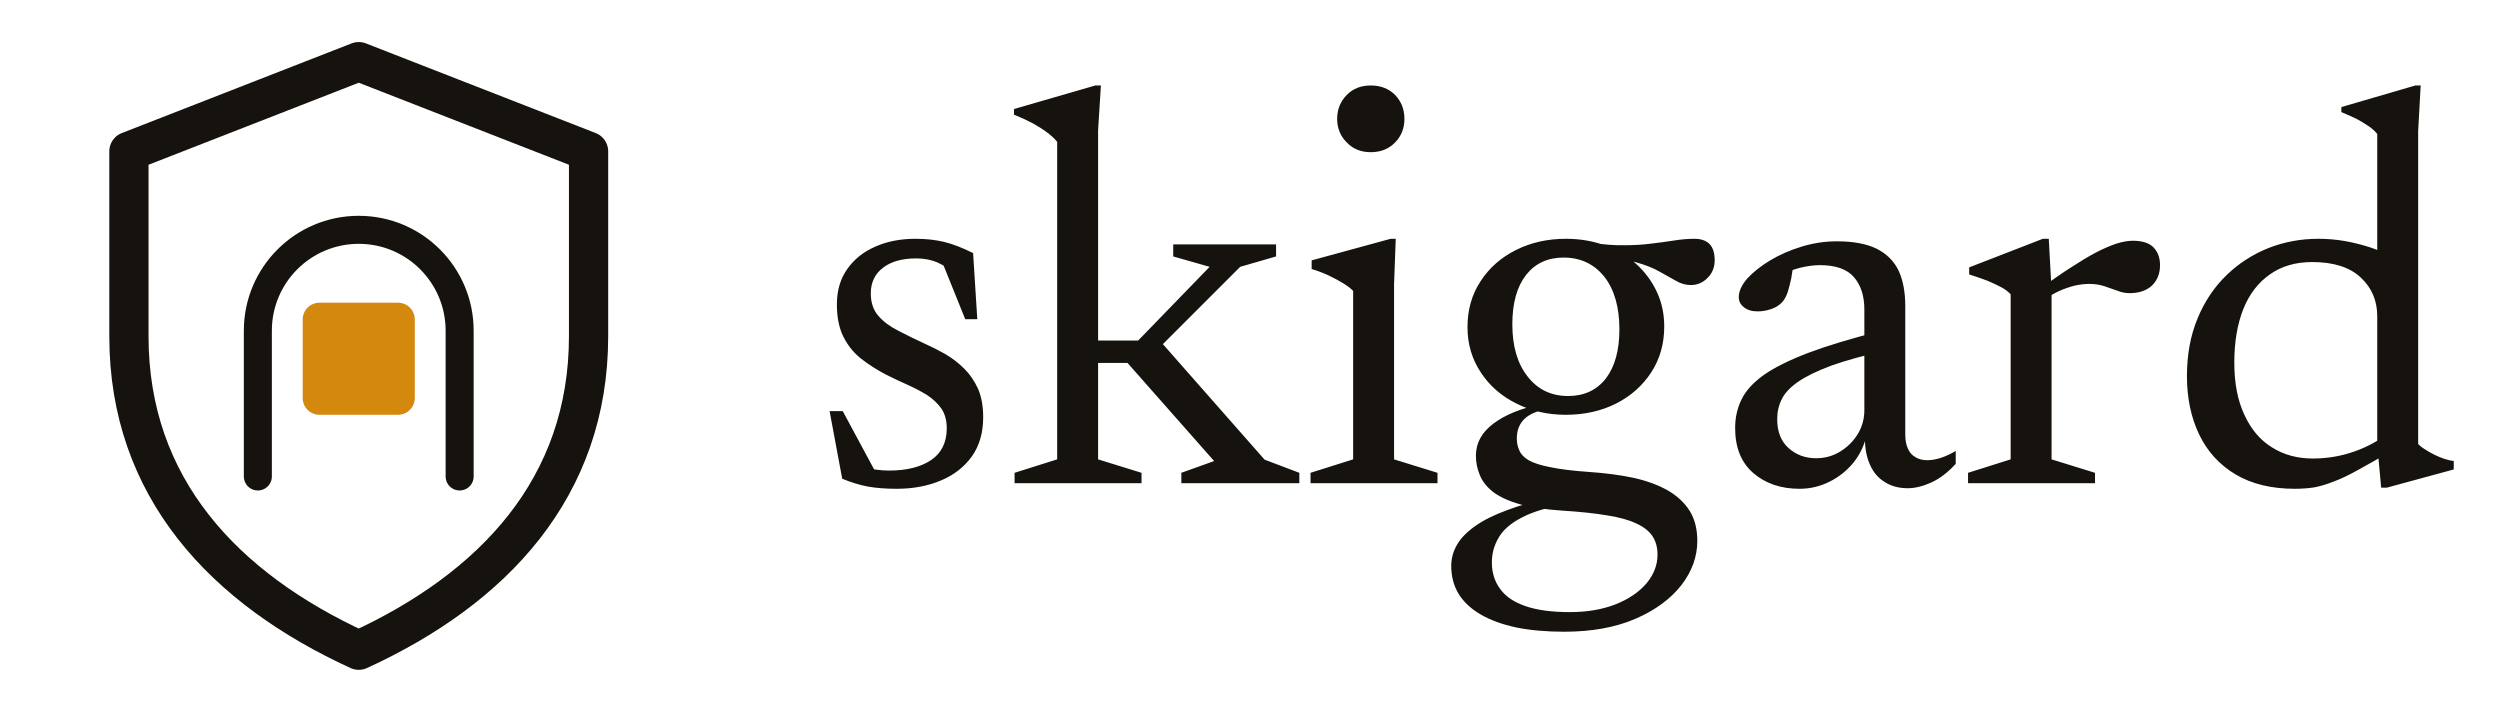
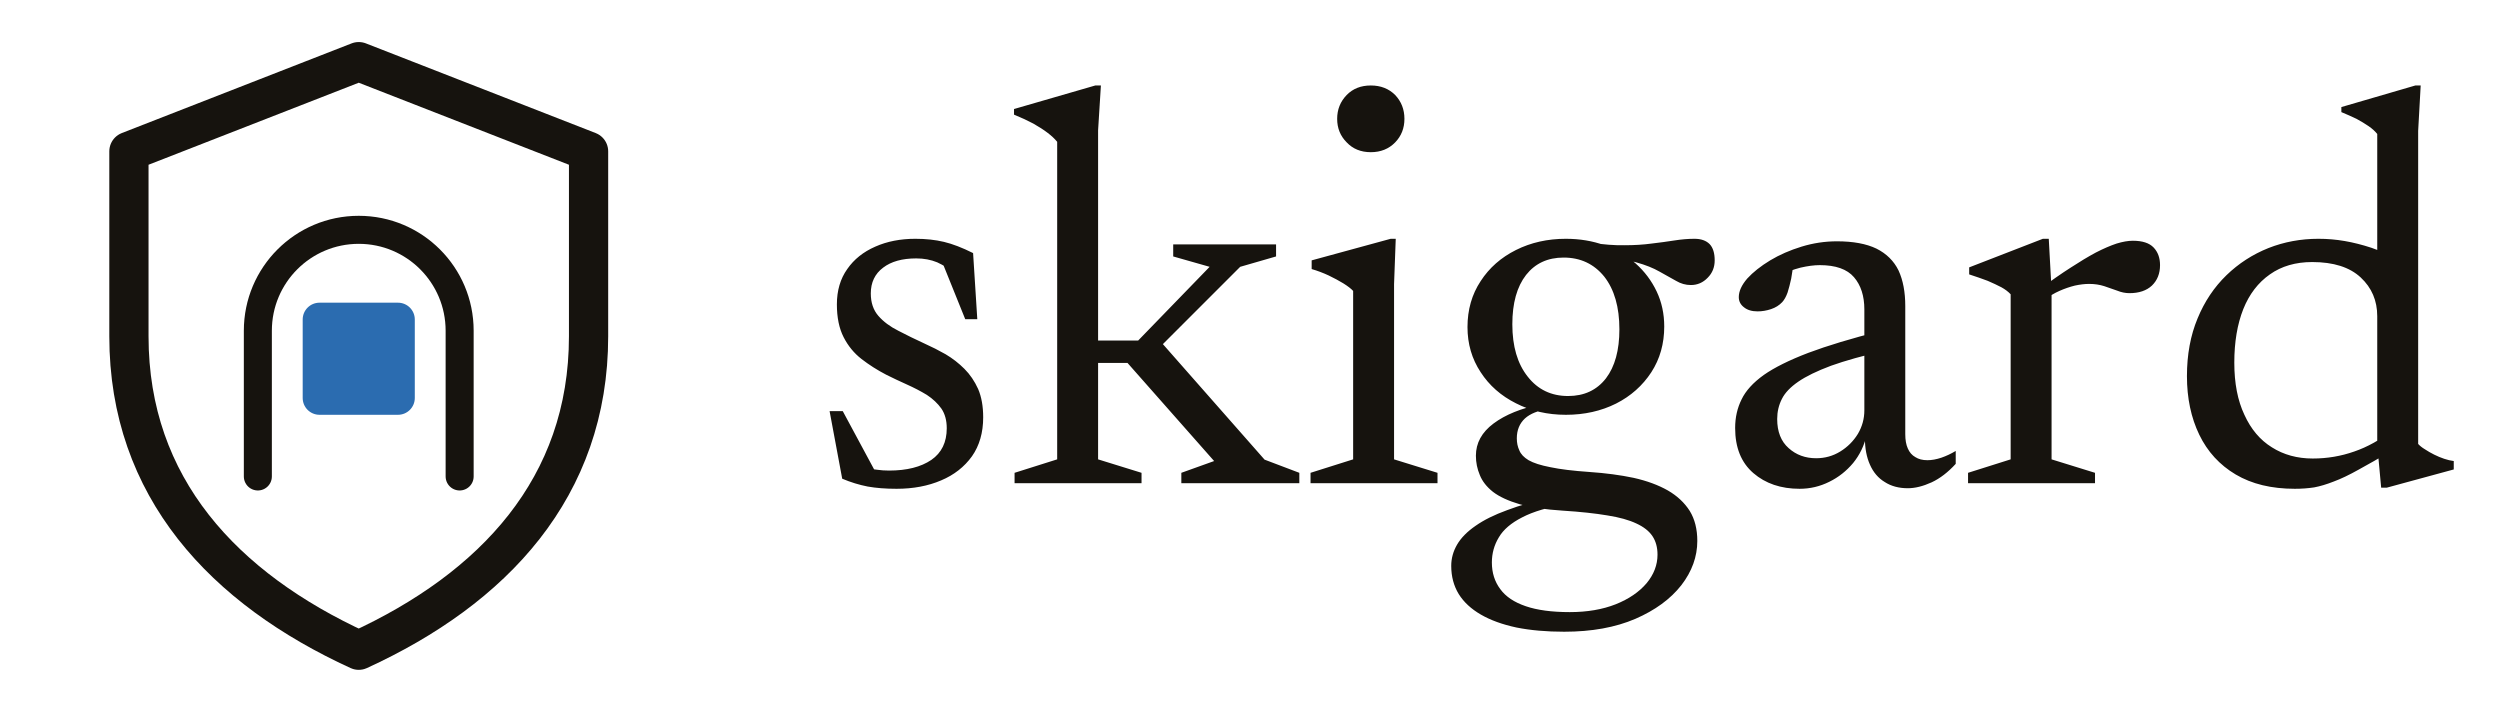
<svg xmlns="http://www.w3.org/2000/svg" viewBox="0 0 892 256" role="img" aria-labelledby="t">
  <g>
    <path d="M128 22 L210 54 V120 C210 174 176 210 128 232 C80 210 46 174 46 120 V54 Z" fill="none" stroke="#16130E" stroke-width="14" stroke-linejoin="round" />
    <path d="M92 170 V118 A36 36 0 0 1 164 118 V170" fill="none" stroke="#16130E" stroke-width="10" stroke-linecap="round" />
-     <rect x="108" y="108" width="40" height="40" rx="6" fill="#D4880E" />
+     <rect x="108" y="108" width="40" height="40" rx="6" fill="#2B6CB0" />
  </g>
  <path transform="translate(288.5 172.4)" fill="#16130E" d="M38.1-87.2L38.1-87.2Q43.7-87.2 48.3-86.1Q52.9-85 58.7-82.1L58.7-82.1L60.2-58.5L55.9-58.5L46.1-82.8L52.9-74.4Q49.2-77.3 45.9-78.8Q42.5-80.2 38.4-80.2L38.4-80.2Q30.9-80.2 26.6-76.9Q22.2-73.6 22.2-67.7L22.2-67.7Q22.2-62.8 24.9-59.7Q27.6-56.6 32-54.4Q36.4-52.1 41.4-49.8L41.4-49.8Q45.2-48.1 48.9-46.0Q52.6-43.8 55.6-40.8Q58.6-37.8 60.5-33.6Q62.3-29.4 62.3-23.5L62.3-23.5Q62.3-15.3 58.3-9.6Q54.2-3.9 47.3-1.0Q40.3 2 31.4 2L31.4 2Q25.6 2 21.1 1.2Q16.5 0.3 12-1.6L12-1.6L7.5-25.7L12.2-25.7L25.6-0.8L13.4-8.6Q17.2-6.8 19.8-5.9Q22.3-5 24.4-4.8Q26.5-4.5 28.7-4.5L28.7-4.5Q38.2-4.5 43.8-8.3Q49.3-12.1 49.3-19.6L49.3-19.6Q49.3-23.8 47.4-26.6Q45.4-29.4 42.2-31.5Q38.9-33.5 35.1-35.2Q31.3-36.9 27.7-38.7L27.7-38.7Q22.9-41.2 18.9-44.3Q14.9-47.4 12.5-52.1Q10.1-56.8 10.1-63.8L10.1-63.8Q10.1-71.2 13.8-76.4Q17.4-81.6 23.8-84.4Q30.1-87.2 38.1-87.2ZM154-77.2L123.7-46.9L125.2-51L162.7-8.4L175.1-3.7L175.1 0L133 0L133-3.7L144.7-7.9L113.8-42.9L100.6-42.9L100.6-50.9L117.6-50.9L143.1-77.2L130.1-80.9L130.1-85.2L166.8-85.2L166.8-80.9L154-77.2ZM103.3-125.9L103.3-8.5L118.8-3.7L118.8 0L73.5 0L73.5-3.7L88.7-8.5L88.7-121.8Q87.4-123.4 85.3-125Q83.2-126.6 80.2-128.3Q77.2-129.9 73.3-131.5L73.3-131.5L73.3-133.5L102.3-141.9L104.3-141.9L103.3-125.9ZM200.6-118.1L200.6-118.1Q195.3-118.1 192.0-121.6Q188.6-125 188.6-130L188.6-130Q188.6-135 192.0-138.5Q195.3-141.9 200.6-141.9L200.6-141.9Q205.9-141.9 209.3-138.5Q212.6-135 212.6-130L212.6-130Q212.6-125 209.3-121.6Q205.9-118.1 200.6-118.1ZM207.7-87.2L209.5-87.2L208.9-71L208.9-8.5L224.4-3.7L224.4 0L179.1 0L179.1-3.7L194.3-8.5L194.3-68.6Q193.2-69.8 190.8-71.3Q188.5-72.7 185.6-74.1Q182.6-75.5 179.5-76.4L179.5-76.4L179.5-79.5L207.7-87.2ZM269.6 53L269.6 53Q260.1 53 252.6 51.5Q245.1 49.9 239.9 46.9Q234.7 43.9 232 39.6Q229.3 35.2 229.3 29.5L229.3 29.5Q229.3 25.5 231.4 21.9Q233.5 18.3 238.0 15.2Q242.4 12.1 249.3 9.6Q256.1 7 265.7 5L265.7 5L270.8 5L270.8 7.4Q260.5 9.1 254.6 12.2Q248.7 15.2 246.3 19.3Q243.8 23.4 243.8 28.3L243.8 28.3Q243.8 33.8 246.8 37.8Q249.7 41.8 255.9 43.9Q262 46 271.6 46L271.6 46Q280.9 46 288.0 43.2Q295 40.4 299.0 35.7Q302.9 31 302.9 25.5L302.9 25.5Q302.9 21.6 301.1 18.9Q299.3 16.2 295.4 14.4Q291.4 12.5 285.0 11.5Q278.5 10.4 269.1 9.8L269.1 9.8Q259.7 9.2 253.7 7.5Q247.6 5.7 244.2 3.1Q240.8 0.4 239.5-2.9Q238.1-6.2 238.1-9.8L238.1-9.8Q238.1-16.6 244.4-21.3Q250.7-26 261.4-28.2L261.4-28.2L263.9-26.4Q258.5-25.7 255.6-23.1Q252.7-20.4 252.7-16L252.7-16Q252.7-13.6 253.6-11.7Q254.4-9.7 256.9-8.2Q259.5-6.7 264.7-5.7Q269.9-4.6 278.6-4L278.6-4Q287.3-3.4 294.4-1.9Q301.5-0.3 306.6 2.6Q311.6 5.5 314.4 9.9Q317.1 14.3 317.1 20.6L317.1 20.6Q317.1 29 311.4 36.4Q305.6 43.8 295.0 48.4Q284.3 53 269.6 53ZM270.2-24.4L270.2-24.4Q260.4-24.4 252.4-28.5Q244.4-32.5 239.8-39.6Q235.1-46.7 235.1-55.7L235.1-55.7Q235.1-65 239.8-72.1Q244.4-79.2 252.4-83.2Q260.4-87.2 270.2-87.2L270.2-87.2Q277.6-87.2 284.0-84.9Q290.3-82.6 295.1-78.4Q299.9-74.1 302.6-68.4Q305.3-62.7 305.3-55.9L305.3-55.9Q305.3-46.7 300.7-39.6Q296-32.4 288.1-28.4Q280.1-24.4 270.2-24.4ZM271-31.1L271-31.1Q279.6-31.1 284.5-37.4Q289.3-43.7 289.3-54.9L289.3-54.9Q289.3-66.8 283.9-73.7Q278.4-80.5 269.4-80.5L269.4-80.5Q260.9-80.5 256-74.3Q251.1-68 251.1-56.7L251.1-56.7Q251.1-44.9 256.6-38Q262-31.1 271-31.1ZM282.5-80.1L282.5-80.1L279.3-85.8Q285.8-84.8 291.1-84.9Q296.4-84.9 300.8-85.5Q305.1-86 308.9-86.6Q312.7-87.2 316.1-87.2L316.1-87.2Q319.6-87.2 321.5-85.3Q323.3-83.4 323.3-79.5L323.3-79.5Q323.3-75.8 320.8-73.3Q318.3-70.7 314.8-70.7L314.8-70.7Q312-70.7 309.5-72.2Q306.9-73.6 303.6-75.5Q300.3-77.4 295.3-78.8Q290.2-80.2 282.5-80.1ZM382.5-54.3L382.5-54.3L384.1-47.3Q372.3-44.6 364.8-41.9Q357.3-39.1 353.1-36.2Q348.9-33.3 347.3-30.1Q345.6-26.8 345.6-22.9L345.6-22.9Q345.6-16.1 349.7-12.5Q353.7-8.9 359.5-8.9L359.5-8.9Q364.2-8.9 368.1-11.3Q372-13.7 374.4-17.6Q376.7-21.5 376.7-26L376.7-26L376.7-62Q376.7-69.2 373-73.5Q369.3-77.8 360.8-77.8L360.8-77.8Q357.8-77.8 353.9-76.9Q350-75.9 346.3-74L346.3-74L351.4-78.6Q351.1-75.8 350.6-73Q350-70.2 349.3-68Q348.5-65.8 347.4-64.6L347.4-64.6Q345.8-62.9 343.4-62.1Q341-61.3 338.6-61.3L338.6-61.3Q335.5-61.3 333.7-62.8Q331.9-64.2 331.9-66.4L331.9-66.4Q331.9-69.5 334.9-73.0Q338-76.4 343.1-79.5Q348.1-82.5 354.3-84.4Q360.5-86.3 366.9-86.3L366.9-86.3Q375.6-86.3 381-83.7Q386.4-81 388.9-75.9Q391.3-70.7 391.3-63.2L391.3-63.2L391.3-17.5Q391.3-14.4 392.2-12.4Q393.1-10.3 394.9-9.3Q396.6-8.2 399.2-8.2L399.2-8.2Q401.5-8.2 404.2-9.1Q406.8-10 409.3-11.5L409.3-11.5L409.3-6.9Q405.2-2.4 400.7-0.3Q396.1 1.8 392.2 1.8L392.2 1.8Q387.4 1.8 384.0-0.4Q380.5-2.5 378.7-6.6Q376.9-10.6 376.9-16.1L376.9-16.1L377.5-17.1Q376.2-11.5 372.7-7.2Q369.1-2.9 364.2-0.5Q359.2 2 353.6 2L353.6 2Q343.6 2 337.1-3.6Q330.6-9.2 330.6-19.7L330.6-19.7Q330.6-25.3 332.9-29.9Q335.1-34.5 340.8-38.6Q346.5-42.6 356.7-46.5Q366.8-50.3 382.5-54.3ZM472.5-86.5L472.5-86.5Q477.6-86.5 479.9-84.1Q482.2-81.7 482.2-77.8L482.2-77.8Q482.2-73.3 479.3-70.5Q476.4-67.8 471.3-67.8L471.3-67.8Q469.1-67.8 466.9-68.7Q464.7-69.5 462.3-70.3Q459.8-71.1 456.9-71.1L456.9-71.1Q454.6-71.1 451.8-70.5Q449.0-69.8 446.3-68.6Q443.6-67.4 441.6-65.8L441.6-65.8L439.4-69.3Q445.3-73.7 450.3-76.9Q455.2-80.1 459.3-82.3Q463.4-84.4 466.7-85.5Q470.0-86.5 472.5-86.5ZM442.5-87.2L443.5-68.9L443.5-8.5L459.0-3.7L459.0 0L413.7 0L413.7-3.7L428.9-8.5L428.9-67.4Q427.6-68.8 425.6-69.9Q423.5-71 420.7-72.2Q417.8-73.3 414.1-74.5L414.1-74.5L414.1-77L440.4-87.2L442.5-87.2ZM559.7-13.6L559.7-59.6Q559.7-67.9 553.8-73.4Q547.9-78.9 536.5-78.9L536.5-78.9Q527.6-78.9 521.4-74.5Q515.1-70.1 511.9-62.1Q508.7-54 508.7-43L508.7-43Q508.7-32 512.3-24.4Q515.8-16.7 522.1-12.8Q528.4-8.8 536.7-8.8L536.7-8.8Q544.4-8.8 551.5-11.3Q558.5-13.7 565.2-18.9L565.2-18.9L565.2-11.8Q558-7.5 553-4.8Q548-2 544.2-0.6Q540.4 0.9 537.2 1.5Q533.9 2 530.3 2L530.3 2Q517.8 2 509.2-3.1Q500.6-8.2 496.2-17.3Q491.8-26.4 491.8-38.2L491.8-38.2Q491.8-49.7 495.6-58.8Q499.3-67.8 505.9-74.2Q512.4-80.5 520.9-83.9Q529.3-87.2 538.7-87.2L538.7-87.2Q543.5-87.2 548.1-86.4Q552.7-85.6 557.6-84.0Q562.5-82.3 568.1-79.5L568.1-79.5L559.7-73.8L559.7-124.6Q558.5-126.1 556.6-127.4Q554.7-128.7 552.3-130.0Q549.8-131.2 546.9-132.4L546.9-132.4L546.9-134.2L573.3-141.9L575.2-141.9L574.3-125.7L574.3-14Q575.2-13 576.7-12.1Q578.2-11.1 580-10.2Q581.8-9.3 583.6-8.7Q585.4-8.1 587-7.9L587-7.9L587-4.9L563.1 1.6L561.1 1.6L559.7-13.6Z" />
</svg>
